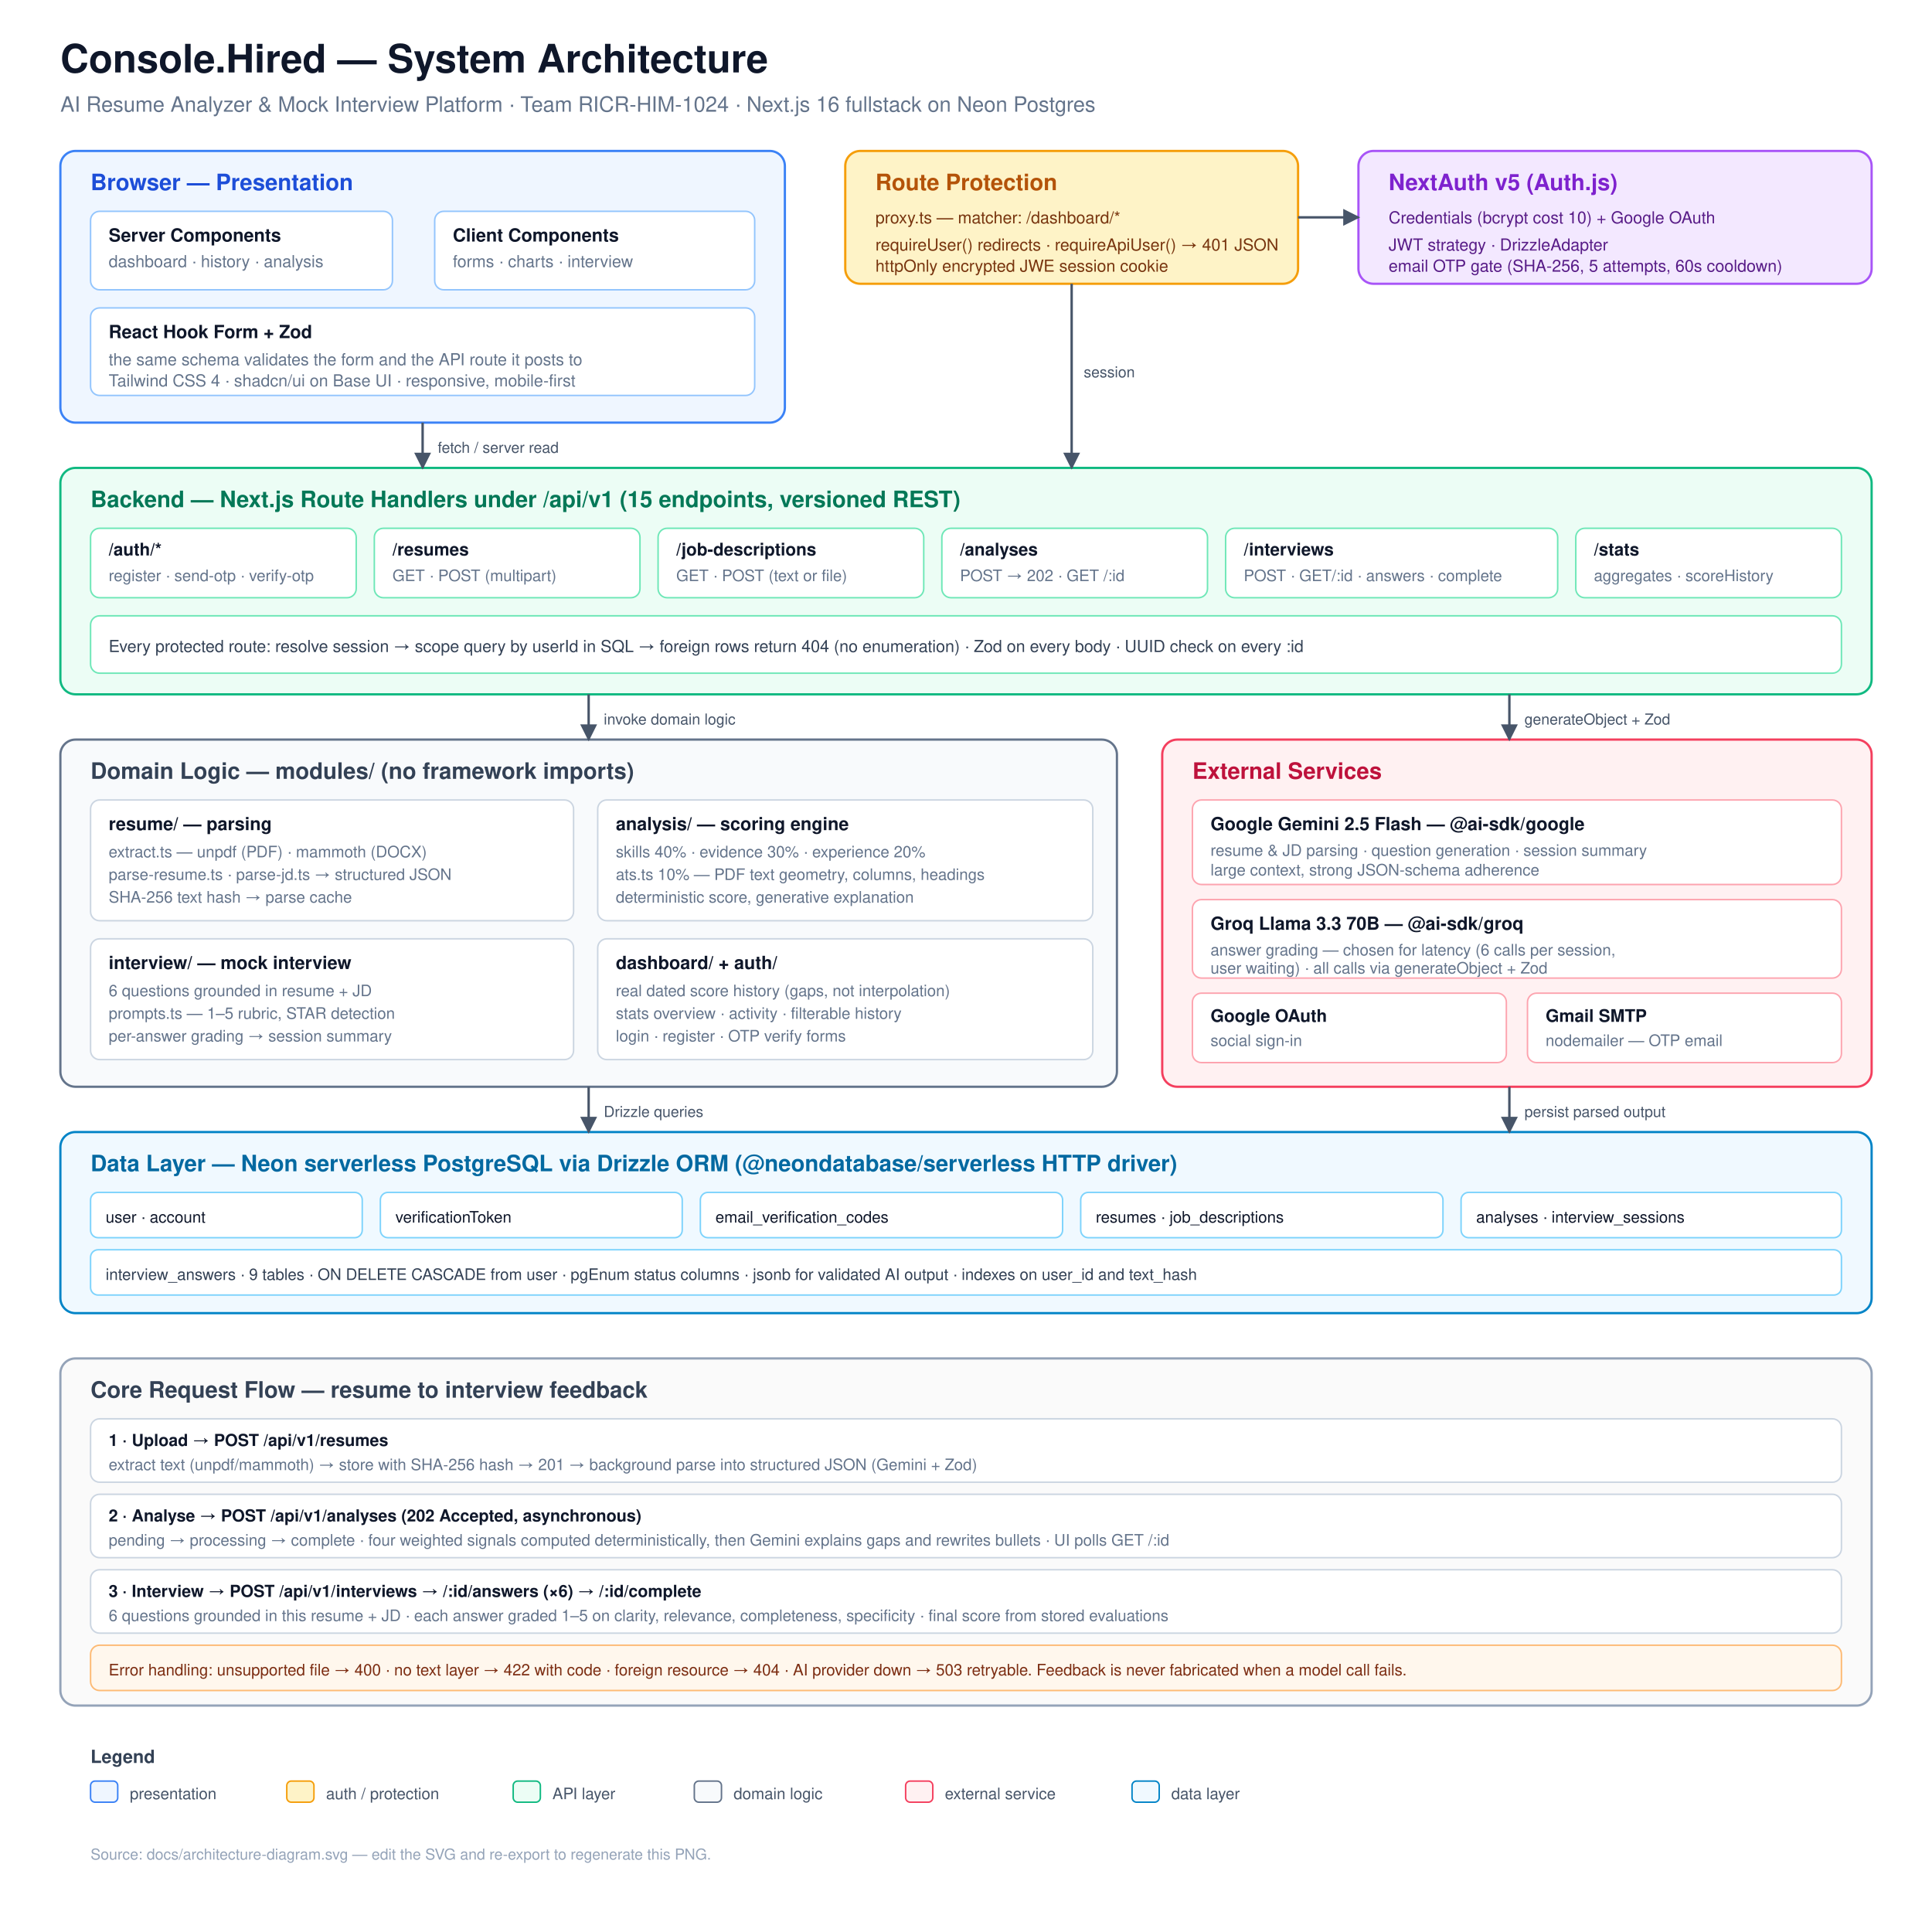
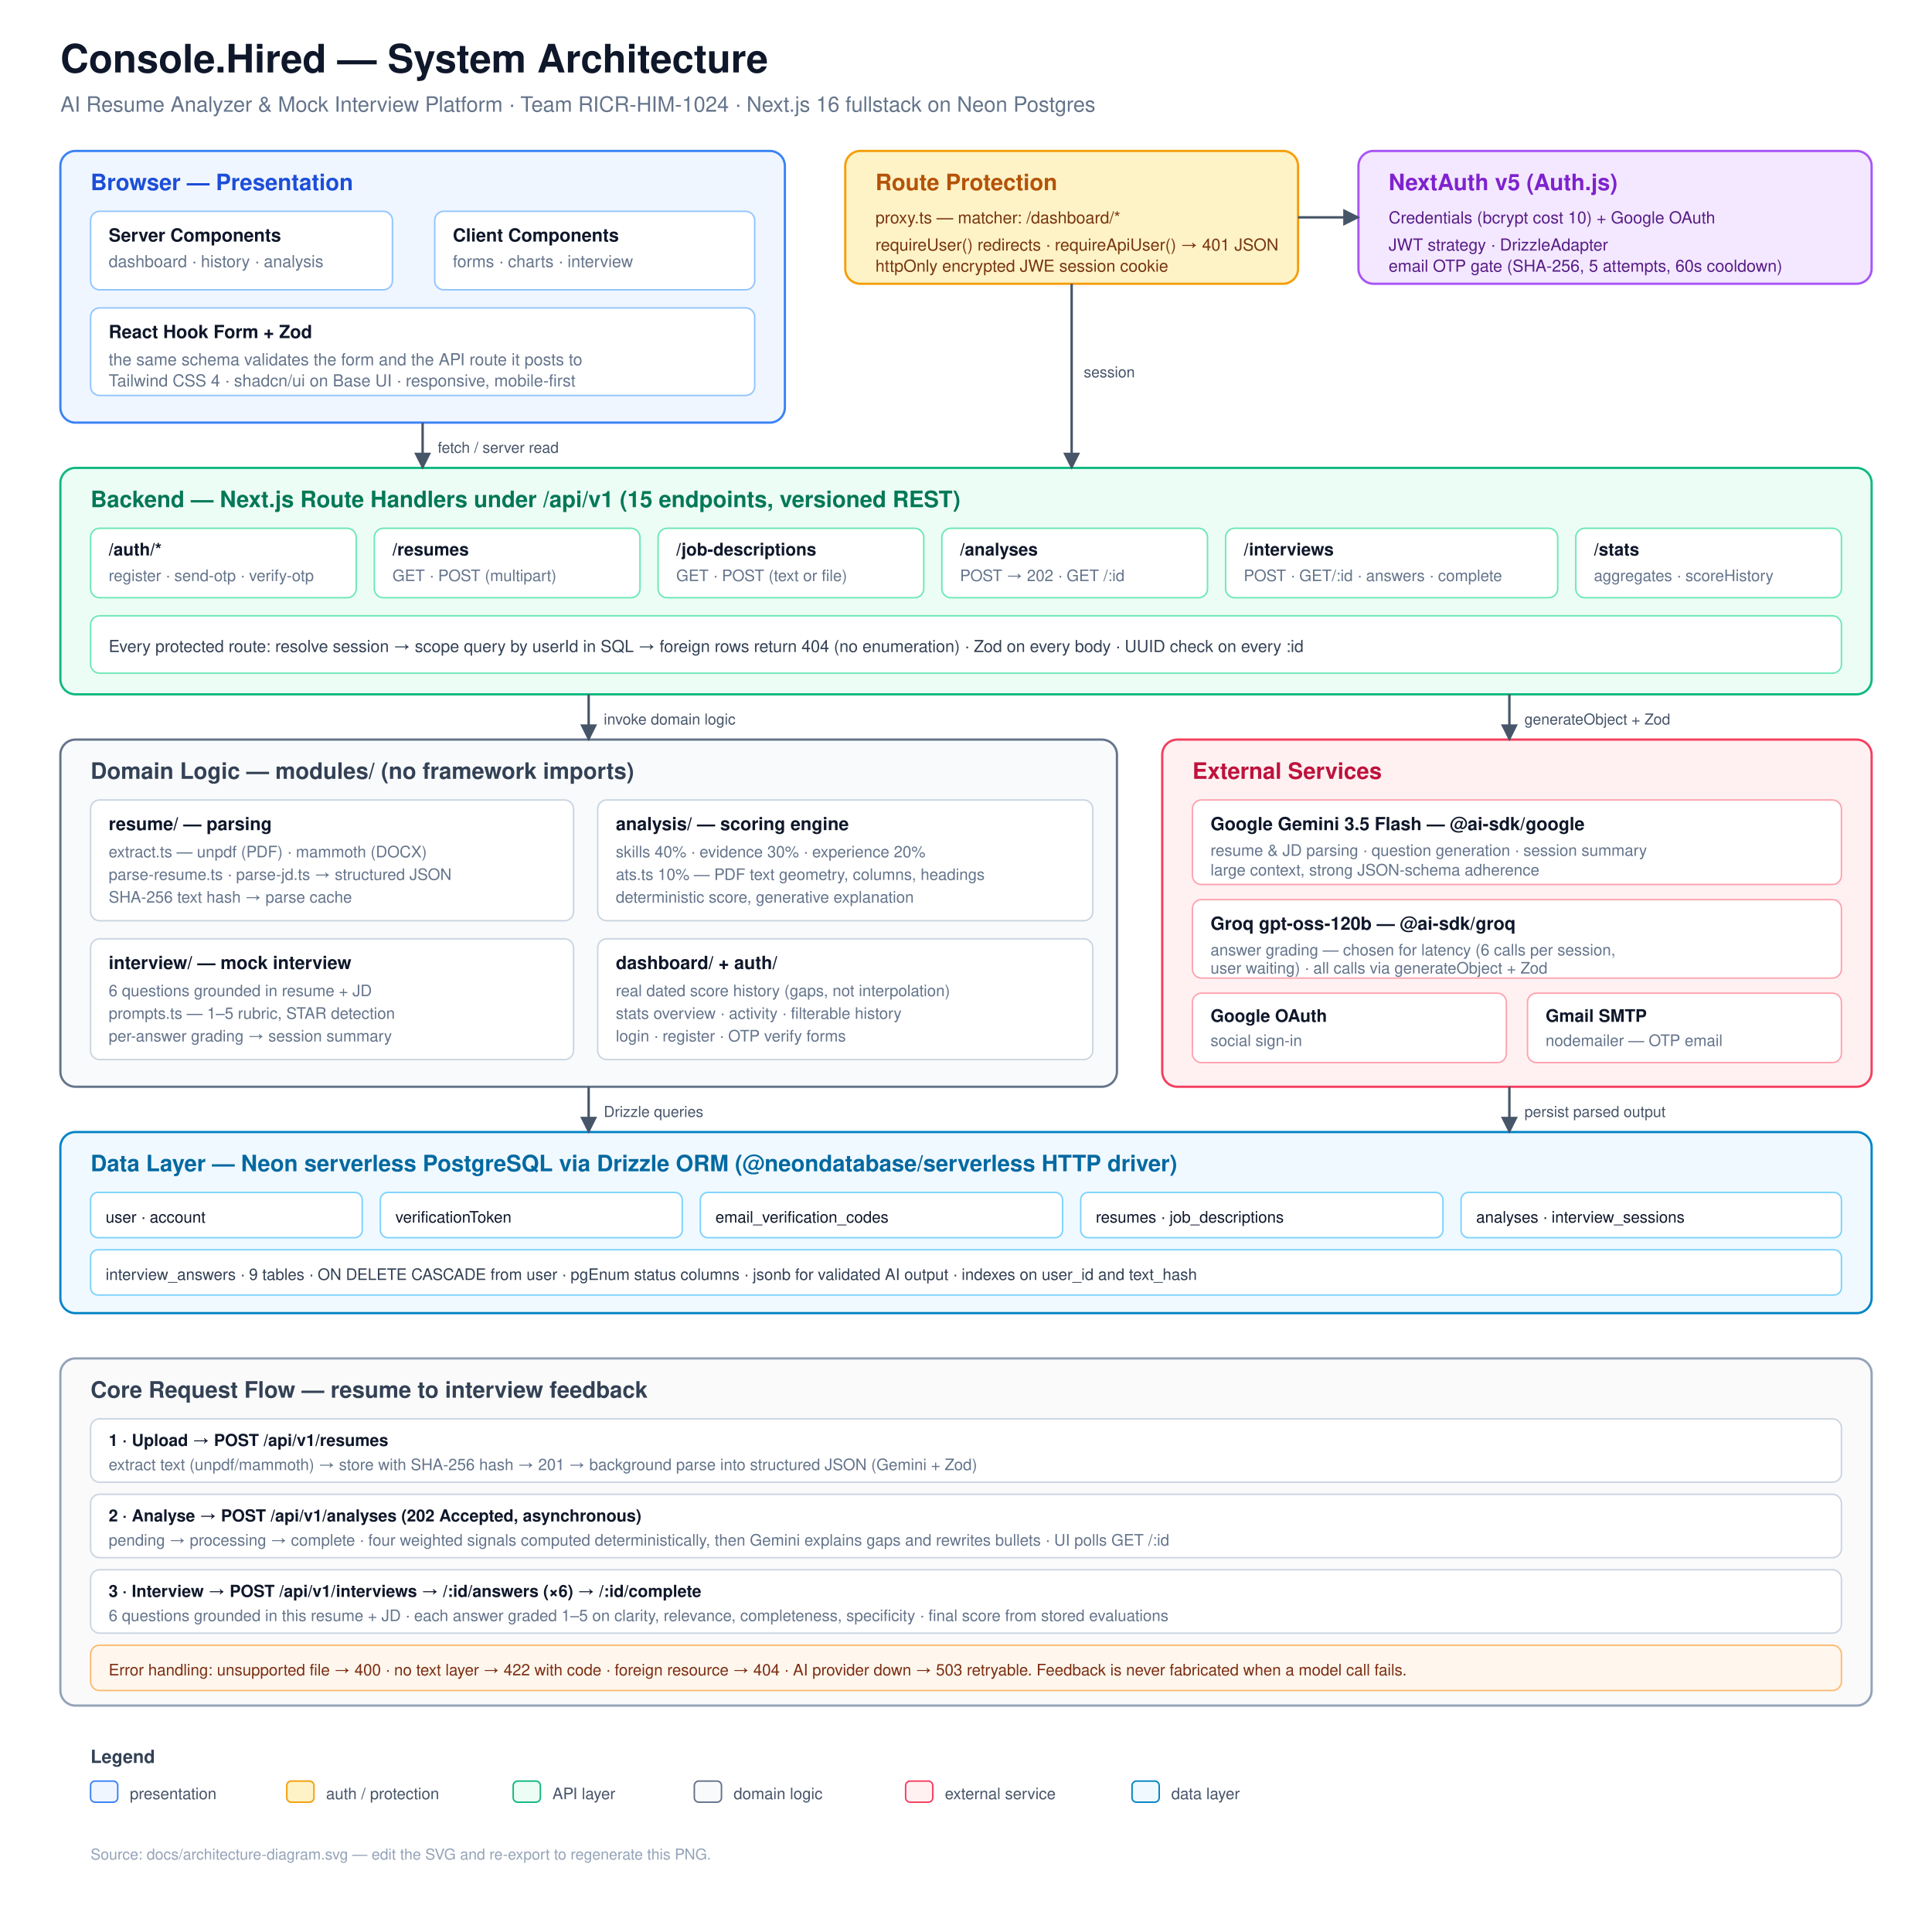
<svg xmlns="http://www.w3.org/2000/svg" width="1280" height="1280" viewBox="0 0 1280 1280" font-family="Helvetica, Arial, sans-serif">
  <rect width="1280" height="1280" fill="#ffffff" />
  <text x="40" y="48" font-size="26" font-weight="bold" fill="#0f172a">Console.Hired — System Architecture</text>
  <text x="40" y="74" font-size="14" fill="#64748b">AI Resume Analyzer &amp; Mock Interview Platform · Team RICR-HIM-1024 · Next.js 16 fullstack on Neon Postgres</text>
  <rect x="40" y="100" width="480" height="180" rx="10" fill="#eff6ff" stroke="#3b82f6" stroke-width="1.5" />
  <text x="60" y="126" font-size="15" font-weight="bold" fill="#1d4ed8">Browser — Presentation</text>
  <rect x="60" y="140" width="200" height="52" rx="6" fill="#ffffff" stroke="#93c5fd" />
  <text x="72" y="160" font-size="12" font-weight="bold" fill="#0f172a">Server Components</text>
  <text x="72" y="177" font-size="11" fill="#64748b">dashboard · history · analysis</text>
  <rect x="288" y="140" width="212" height="52" rx="6" fill="#ffffff" stroke="#93c5fd" />
  <text x="300" y="160" font-size="12" font-weight="bold" fill="#0f172a">Client Components</text>
  <text x="300" y="177" font-size="11" fill="#64748b">forms · charts · interview</text>
  <rect x="60" y="204" width="440" height="58" rx="6" fill="#ffffff" stroke="#93c5fd" />
  <text x="72" y="224" font-size="12" font-weight="bold" fill="#0f172a">React Hook Form + Zod</text>
  <text x="72" y="242" font-size="11" fill="#64748b">the same schema validates the form and the API route it posts to</text>
  <text x="72" y="256" font-size="11" fill="#64748b">Tailwind CSS 4 · shadcn/ui on Base UI · responsive, mobile-first</text>
  <rect x="560" y="100" width="300" height="88" rx="10" fill="#fef3c7" stroke="#f59e0b" stroke-width="1.5" />
  <text x="580" y="126" font-size="15" font-weight="bold" fill="#b45309">Route Protection</text>
  <text x="580" y="148" font-size="11" fill="#78350f">proxy.ts — matcher: /dashboard/*</text>
  <text x="580" y="166" font-size="11" fill="#78350f">requireUser() redirects · requireApiUser() → 401 JSON</text>
  <text x="580" y="180" font-size="11" fill="#78350f">httpOnly encrypted JWE session cookie</text>
  <rect x="900" y="100" width="340" height="88" rx="10" fill="#f3e8ff" stroke="#a855f7" stroke-width="1.5" />
  <text x="920" y="126" font-size="15" font-weight="bold" fill="#7e22ce">NextAuth v5 (Auth.js)</text>
  <text x="920" y="148" font-size="11" fill="#581c87">Credentials (bcrypt cost 10) + Google OAuth</text>
  <text x="920" y="166" font-size="11" fill="#581c87">JWT strategy · DrizzleAdapter</text>
  <text x="920" y="180" font-size="11" fill="#581c87">email OTP gate (SHA-256, 5 attempts, 60s cooldown)</text>
  <rect x="40" y="310" width="1200" height="150" rx="10" fill="#ecfdf5" stroke="#10b981" stroke-width="1.5" />
  <text x="60" y="336" font-size="15" font-weight="bold" fill="#047857">Backend — Next.js Route Handlers under /api/v1  (15 endpoints, versioned REST)</text>
  <rect x="60" y="350" width="176" height="46" rx="6" fill="#ffffff" stroke="#6ee7b7" />
  <text x="72" y="368" font-size="11.5" font-weight="bold" fill="#0f172a">/auth/*</text>
  <text x="72" y="385" font-size="10.5" fill="#64748b">register · send-otp · verify-otp</text>
  <rect x="248" y="350" width="176" height="46" rx="6" fill="#ffffff" stroke="#6ee7b7" />
  <text x="260" y="368" font-size="11.5" font-weight="bold" fill="#0f172a">/resumes</text>
  <text x="260" y="385" font-size="10.5" fill="#64748b">GET · POST (multipart)</text>
  <rect x="436" y="350" width="176" height="46" rx="6" fill="#ffffff" stroke="#6ee7b7" />
  <text x="448" y="368" font-size="11.5" font-weight="bold" fill="#0f172a">/job-descriptions</text>
  <text x="448" y="385" font-size="10.5" fill="#64748b">GET · POST (text or file)</text>
  <rect x="624" y="350" width="176" height="46" rx="6" fill="#ffffff" stroke="#6ee7b7" />
  <text x="636" y="368" font-size="11.5" font-weight="bold" fill="#0f172a">/analyses</text>
  <text x="636" y="385" font-size="10.5" fill="#64748b">POST → 202 · GET /:id</text>
  <rect x="812" y="350" width="220" height="46" rx="6" fill="#ffffff" stroke="#6ee7b7" />
  <text x="824" y="368" font-size="11.5" font-weight="bold" fill="#0f172a">/interviews</text>
  <text x="824" y="385" font-size="10.5" fill="#64748b">POST · GET/:id · answers · complete</text>
  <rect x="1044" y="350" width="176" height="46" rx="6" fill="#ffffff" stroke="#6ee7b7" />
  <text x="1056" y="368" font-size="11.5" font-weight="bold" fill="#0f172a">/stats</text>
  <text x="1056" y="385" font-size="10.5" fill="#64748b">aggregates · scoreHistory</text>
  <rect x="60" y="408" width="1160" height="38" rx="6" fill="#ffffff" stroke="#6ee7b7" />
  <text x="72" y="432" font-size="11" fill="#334155">Every protected route: resolve session → scope query by userId in SQL → foreign rows return 404 (no enumeration) · Zod on every body · UUID check on every :id</text>
  <rect x="40" y="490" width="700" height="230" rx="10" fill="#f8fafc" stroke="#64748b" stroke-width="1.5" />
  <text x="60" y="516" font-size="15" font-weight="bold" fill="#334155">Domain Logic — modules/  (no framework imports)</text>
  <rect x="60" y="530" width="320" height="80" rx="6" fill="#ffffff" stroke="#cbd5e1" />
  <text x="72" y="550" font-size="12" font-weight="bold" fill="#0f172a">resume/ — parsing</text>
  <text x="72" y="568" font-size="10.5" fill="#64748b">extract.ts — unpdf (PDF) · mammoth (DOCX)</text>
  <text x="72" y="583" font-size="10.5" fill="#64748b">parse-resume.ts · parse-jd.ts → structured JSON</text>
  <text x="72" y="598" font-size="10.5" fill="#64748b">SHA-256 text hash → parse cache</text>
  <rect x="396" y="530" width="328" height="80" rx="6" fill="#ffffff" stroke="#cbd5e1" />
  <text x="408" y="550" font-size="12" font-weight="bold" fill="#0f172a">analysis/ — scoring engine</text>
  <text x="408" y="568" font-size="10.5" fill="#64748b">skills 40% · evidence 30% · experience 20%</text>
  <text x="408" y="583" font-size="10.5" fill="#64748b">ats.ts 10% — PDF text geometry, columns, headings</text>
  <text x="408" y="598" font-size="10.5" fill="#64748b">deterministic score, generative explanation</text>
  <rect x="60" y="622" width="320" height="80" rx="6" fill="#ffffff" stroke="#cbd5e1" />
  <text x="72" y="642" font-size="12" font-weight="bold" fill="#0f172a">interview/ — mock interview</text>
  <text x="72" y="660" font-size="10.5" fill="#64748b">6 questions grounded in resume + JD</text>
  <text x="72" y="675" font-size="10.5" fill="#64748b">prompts.ts — 1–5 rubric, STAR detection</text>
  <text x="72" y="690" font-size="10.5" fill="#64748b">per-answer grading → session summary</text>
  <rect x="396" y="622" width="328" height="80" rx="6" fill="#ffffff" stroke="#cbd5e1" />
  <text x="408" y="642" font-size="12" font-weight="bold" fill="#0f172a">dashboard/ + auth/</text>
  <text x="408" y="660" font-size="10.5" fill="#64748b">real dated score history (gaps, not interpolation)</text>
  <text x="408" y="675" font-size="10.5" fill="#64748b">stats overview · activity · filterable history</text>
  <text x="408" y="690" font-size="10.5" fill="#64748b">login · register · OTP verify forms</text>
  <rect x="770" y="490" width="470" height="230" rx="10" fill="#fff1f2" stroke="#f43f5e" stroke-width="1.5" />
  <text x="790" y="516" font-size="15" font-weight="bold" fill="#be123c">External Services</text>
  <rect x="790" y="530" width="430" height="56" rx="6" fill="#ffffff" stroke="#fda4af" />
-   <text x="802" y="550" font-size="12" font-weight="bold" fill="#0f172a">Google Gemini 2.5 Flash — @ai-sdk/google</text>
+   <text x="802" y="550" font-size="12" font-weight="bold" fill="#0f172a">Google Gemini 3.5 Flash — @ai-sdk/google</text>
  <text x="802" y="567" font-size="10.5" fill="#64748b">resume &amp; JD parsing · question generation · session summary</text>
  <text x="802" y="580" font-size="10.5" fill="#64748b">large context, strong JSON-schema adherence</text>
  <rect x="790" y="596" width="430" height="52" rx="6" fill="#ffffff" stroke="#fda4af" />
-   <text x="802" y="616" font-size="12" font-weight="bold" fill="#0f172a">Groq Llama 3.3 70B — @ai-sdk/groq</text>
+   <text x="802" y="616" font-size="12" font-weight="bold" fill="#0f172a">Groq gpt-oss-120b — @ai-sdk/groq</text>
  <text x="802" y="633" font-size="10.5" fill="#64748b">answer grading — chosen for latency (6 calls per session,</text>
  <text x="802" y="645" font-size="10.5" fill="#64748b">user waiting) · all calls via generateObject + Zod</text>
  <rect x="790" y="658" width="208" height="46" rx="6" fill="#ffffff" stroke="#fda4af" />
  <text x="802" y="677" font-size="11.5" font-weight="bold" fill="#0f172a">Google OAuth</text>
  <text x="802" y="693" font-size="10.5" fill="#64748b">social sign-in</text>
  <rect x="1012" y="658" width="208" height="46" rx="6" fill="#ffffff" stroke="#fda4af" />
  <text x="1024" y="677" font-size="11.5" font-weight="bold" fill="#0f172a">Gmail SMTP</text>
  <text x="1024" y="693" font-size="10.5" fill="#64748b">nodemailer — OTP email</text>
  <rect x="40" y="750" width="1200" height="120" rx="10" fill="#f0f9ff" stroke="#0284c7" stroke-width="1.5" />
  <text x="60" y="776" font-size="15" font-weight="bold" fill="#0369a1">Data Layer — Neon serverless PostgreSQL via Drizzle ORM (@neondatabase/serverless HTTP driver)</text>
  <rect x="60" y="790" width="180" height="30" rx="5" fill="#ffffff" stroke="#7dd3fc" />
  <text x="70" y="810" font-size="10.5" fill="#0f172a">user · account</text>
  <rect x="252" y="790" width="200" height="30" rx="5" fill="#ffffff" stroke="#7dd3fc" />
  <text x="262" y="810" font-size="10.5" fill="#0f172a">verificationToken</text>
  <rect x="464" y="790" width="240" height="30" rx="5" fill="#ffffff" stroke="#7dd3fc" />
  <text x="474" y="810" font-size="10.5" fill="#0f172a">email_verification_codes</text>
  <rect x="716" y="790" width="240" height="30" rx="5" fill="#ffffff" stroke="#7dd3fc" />
  <text x="726" y="810" font-size="10.5" fill="#0f172a">resumes · job_descriptions</text>
  <rect x="968" y="790" width="252" height="30" rx="5" fill="#ffffff" stroke="#7dd3fc" />
  <text x="978" y="810" font-size="10.5" fill="#0f172a">analyses · interview_sessions</text>
  <rect x="60" y="828" width="1160" height="30" rx="5" fill="#ffffff" stroke="#7dd3fc" />
  <text x="70" y="848" font-size="10.5" fill="#334155">interview_answers · 9 tables · ON DELETE CASCADE from user · pgEnum status columns · jsonb for validated AI output · indexes on user_id and text_hash</text>
  <rect x="40" y="900" width="1200" height="230" rx="10" fill="#fafafa" stroke="#94a3b8" stroke-width="1.5" />
  <text x="60" y="926" font-size="15" font-weight="bold" fill="#334155">Core Request Flow — resume to interview feedback</text>
  <rect x="60" y="940" width="1160" height="42" rx="6" fill="#ffffff" stroke="#cbd5e1" />
  <text x="72" y="958" font-size="11" font-weight="bold" fill="#0f172a">1 · Upload → POST /api/v1/resumes</text>
  <text x="72" y="974" font-size="10.5" fill="#64748b">extract text (unpdf/mammoth) → store with SHA-256 hash → 201 → background parse into structured JSON (Gemini + Zod)</text>
  <rect x="60" y="990" width="1160" height="42" rx="6" fill="#ffffff" stroke="#cbd5e1" />
  <text x="72" y="1008" font-size="11" font-weight="bold" fill="#0f172a">2 · Analyse → POST /api/v1/analyses  (202 Accepted, asynchronous)</text>
  <text x="72" y="1024" font-size="10.5" fill="#64748b">pending → processing → complete · four weighted signals computed deterministically, then Gemini explains gaps and rewrites bullets · UI polls GET /:id</text>
  <rect x="60" y="1040" width="1160" height="42" rx="6" fill="#ffffff" stroke="#cbd5e1" />
  <text x="72" y="1058" font-size="11" font-weight="bold" fill="#0f172a">3 · Interview → POST /api/v1/interviews → /:id/answers (×6) → /:id/complete</text>
  <text x="72" y="1074" font-size="10.5" fill="#64748b">6 questions grounded in this resume + JD · each answer graded 1–5 on clarity, relevance, completeness, specificity · final score from stored evaluations</text>
  <rect x="60" y="1090" width="1160" height="30" rx="6" fill="#fff7ed" stroke="#fdba74" />
  <text x="72" y="1110" font-size="10.5" fill="#7c2d12">Error handling: unsupported file → 400 · no text layer → 422 with code · foreign resource → 404 · AI provider down → 503 retryable. Feedback is never fabricated when a model call fails.</text>
  <text x="60" y="1168" font-size="12" font-weight="bold" fill="#334155">Legend</text>
  <rect x="60" y="1180" width="18" height="14" rx="3" fill="#eff6ff" stroke="#3b82f6" />
  <text x="86" y="1192" font-size="10.5" fill="#475569">presentation</text>
  <rect x="190" y="1180" width="18" height="14" rx="3" fill="#fef3c7" stroke="#f59e0b" />
  <text x="216" y="1192" font-size="10.5" fill="#475569">auth / protection</text>
  <rect x="340" y="1180" width="18" height="14" rx="3" fill="#ecfdf5" stroke="#10b981" />
  <text x="366" y="1192" font-size="10.5" fill="#475569">API layer</text>
  <rect x="460" y="1180" width="18" height="14" rx="3" fill="#f8fafc" stroke="#64748b" />
  <text x="486" y="1192" font-size="10.5" fill="#475569">domain logic</text>
  <rect x="600" y="1180" width="18" height="14" rx="3" fill="#fff1f2" stroke="#f43f5e" />
  <text x="626" y="1192" font-size="10.5" fill="#475569">external service</text>
  <rect x="750" y="1180" width="18" height="14" rx="3" fill="#f0f9ff" stroke="#0284c7" />
  <text x="776" y="1192" font-size="10.5" fill="#475569">data layer</text>
  <text x="60" y="1232" font-size="10" fill="#94a3b8">Source: docs/architecture-diagram.svg — edit the SVG and re-export to regenerate this PNG.</text>
  <defs>
    <marker id="arrow" viewBox="0 0 10 10" refX="9" refY="5" markerWidth="7" markerHeight="7" orient="auto-start-reverse">
      <path d="M 0 0 L 10 5 L 0 10 z" fill="#475569" />
    </marker>
  </defs>
  <line x1="280" y1="280" x2="280" y2="310" stroke="#475569" stroke-width="1.6" marker-end="url(#arrow)" />
  <text x="290" y="300" font-size="10" fill="#475569">fetch / server read</text>
  <line x1="710" y1="188" x2="710" y2="310" stroke="#475569" stroke-width="1.6" marker-end="url(#arrow)" />
  <text x="718" y="250" font-size="10" fill="#475569">session</text>
  <line x1="860" y1="144" x2="900" y2="144" stroke="#475569" stroke-width="1.6" marker-end="url(#arrow)" />
  <line x1="390" y1="460" x2="390" y2="490" stroke="#475569" stroke-width="1.6" marker-end="url(#arrow)" />
  <text x="400" y="480" font-size="10" fill="#475569">invoke domain logic</text>
  <line x1="1000" y1="460" x2="1000" y2="490" stroke="#475569" stroke-width="1.6" marker-end="url(#arrow)" />
  <text x="1010" y="480" font-size="10" fill="#475569">generateObject + Zod</text>
  <line x1="390" y1="720" x2="390" y2="750" stroke="#475569" stroke-width="1.6" marker-end="url(#arrow)" />
  <text x="400" y="740" font-size="10" fill="#475569">Drizzle queries</text>
  <line x1="1000" y1="720" x2="1000" y2="750" stroke="#475569" stroke-width="1.6" marker-end="url(#arrow)" />
  <text x="1010" y="740" font-size="10" fill="#475569">persist parsed output</text>
</svg>
